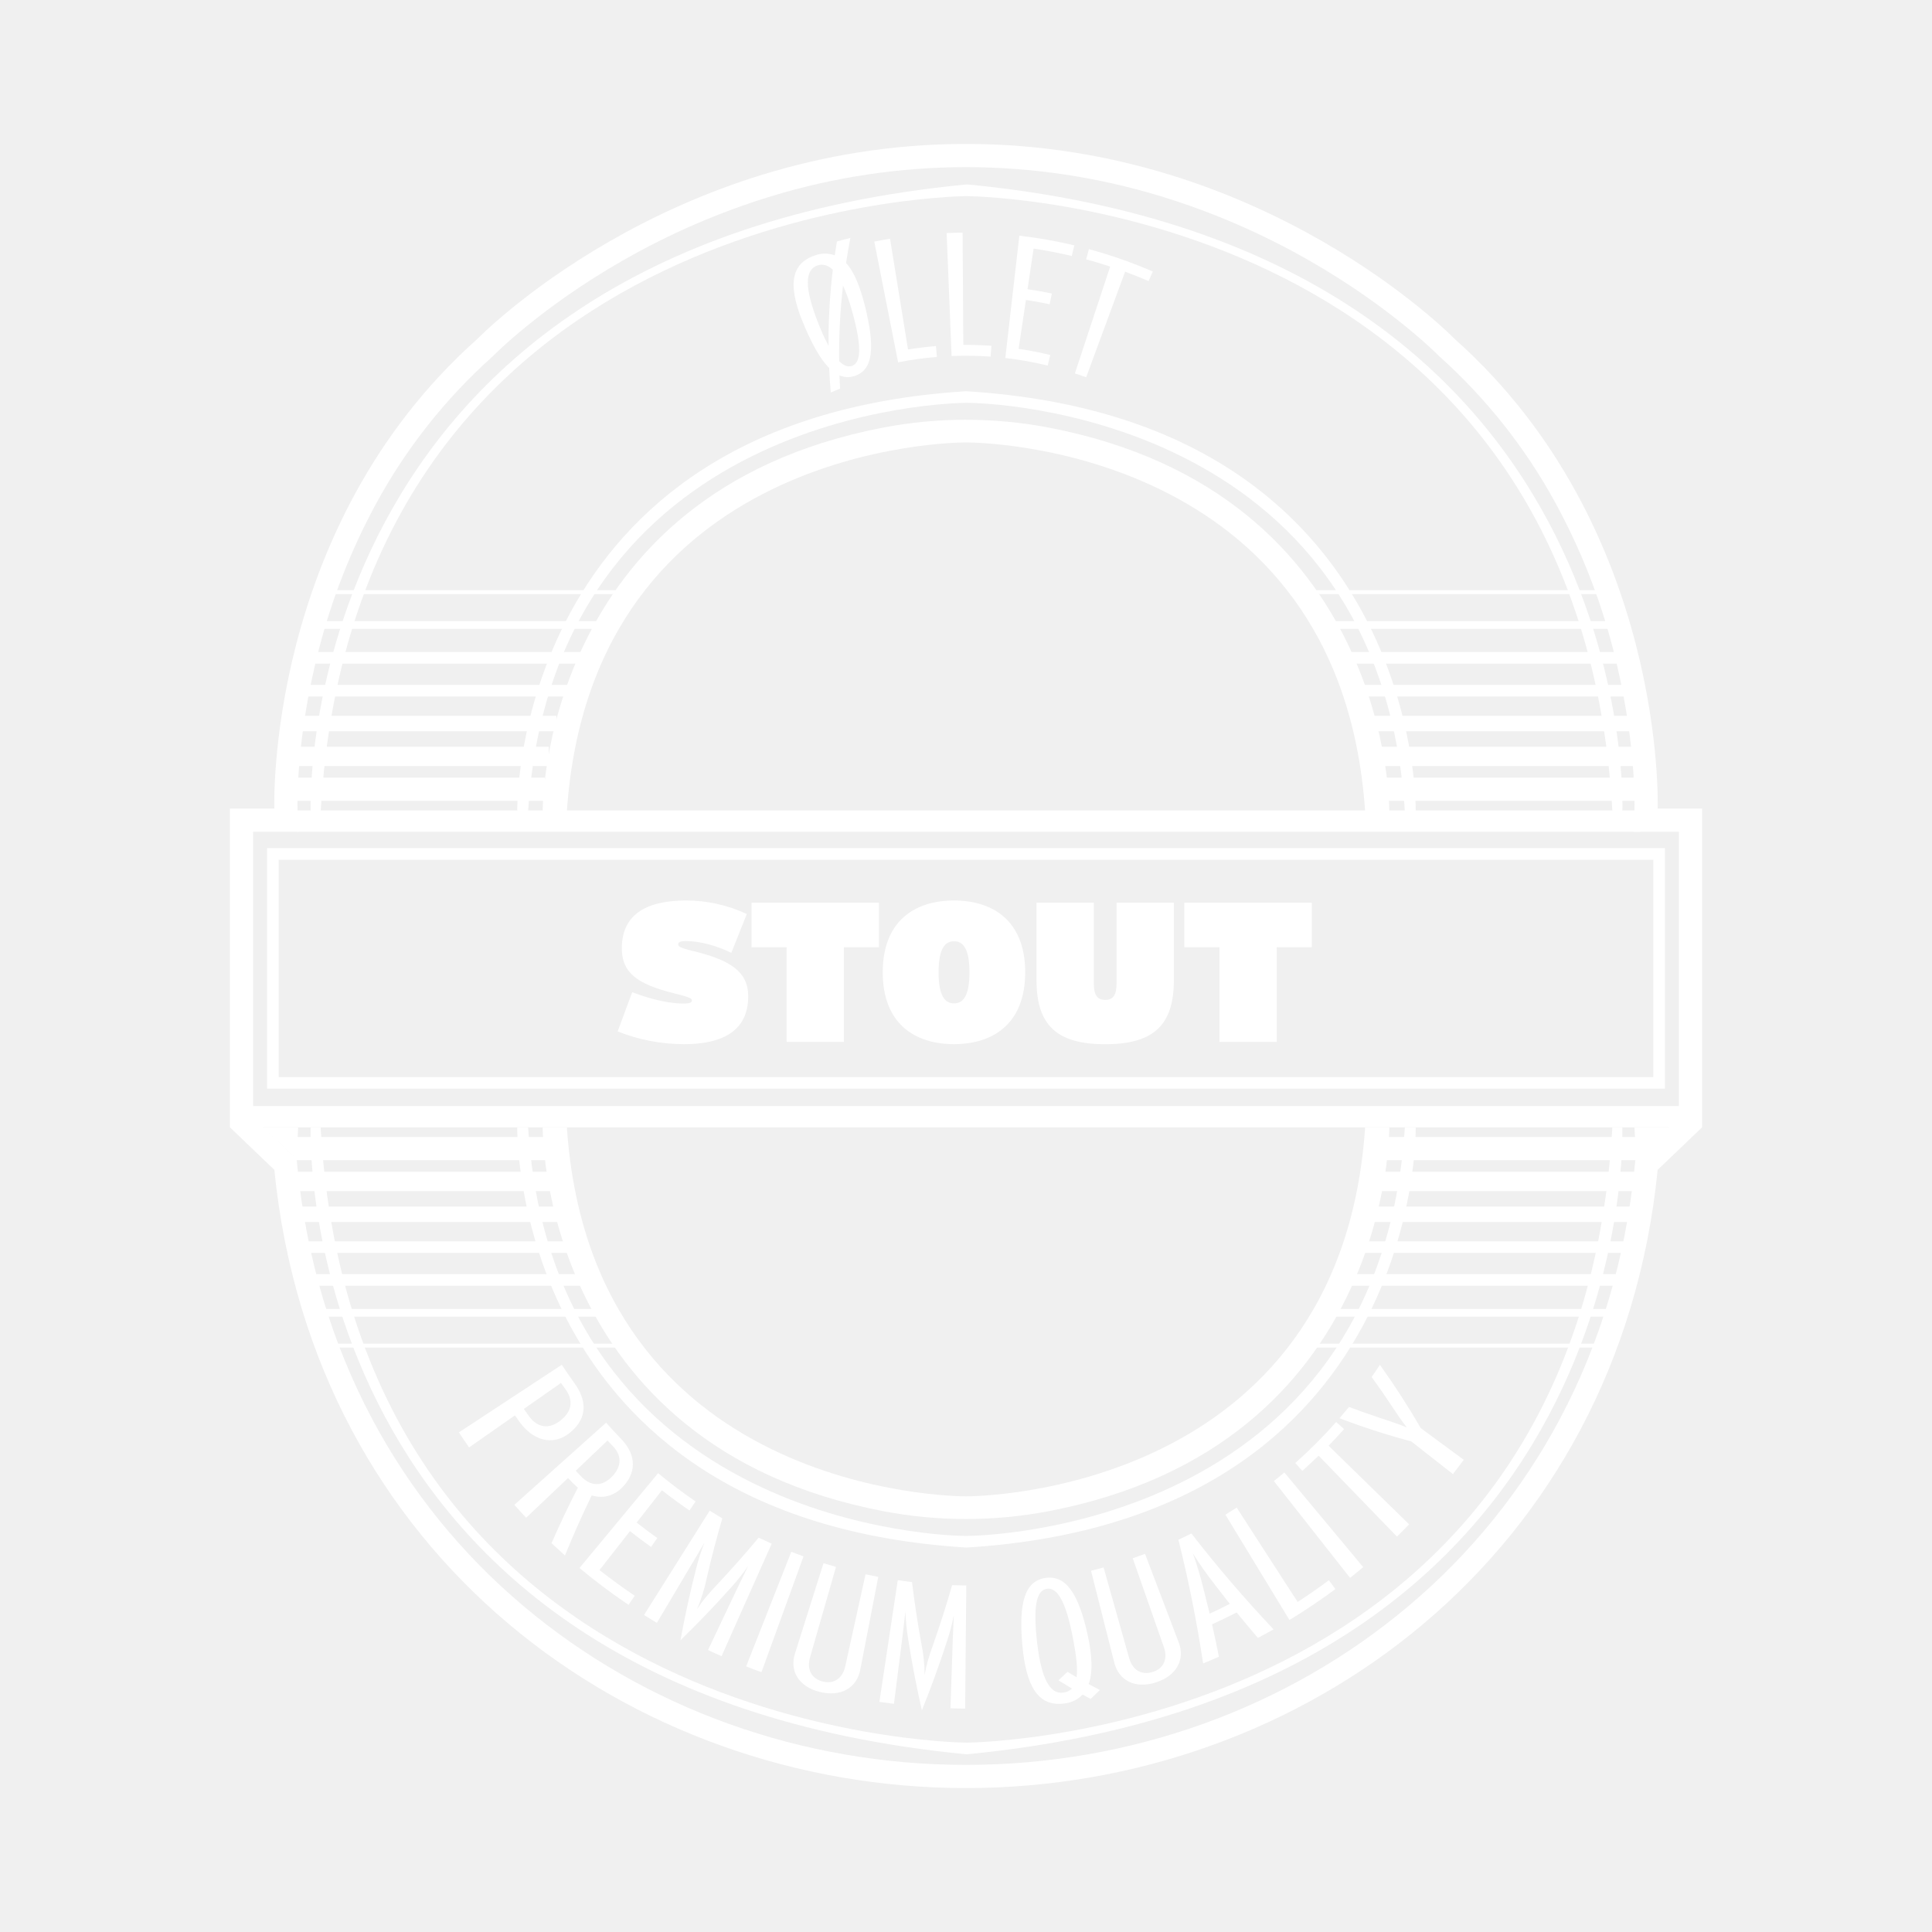
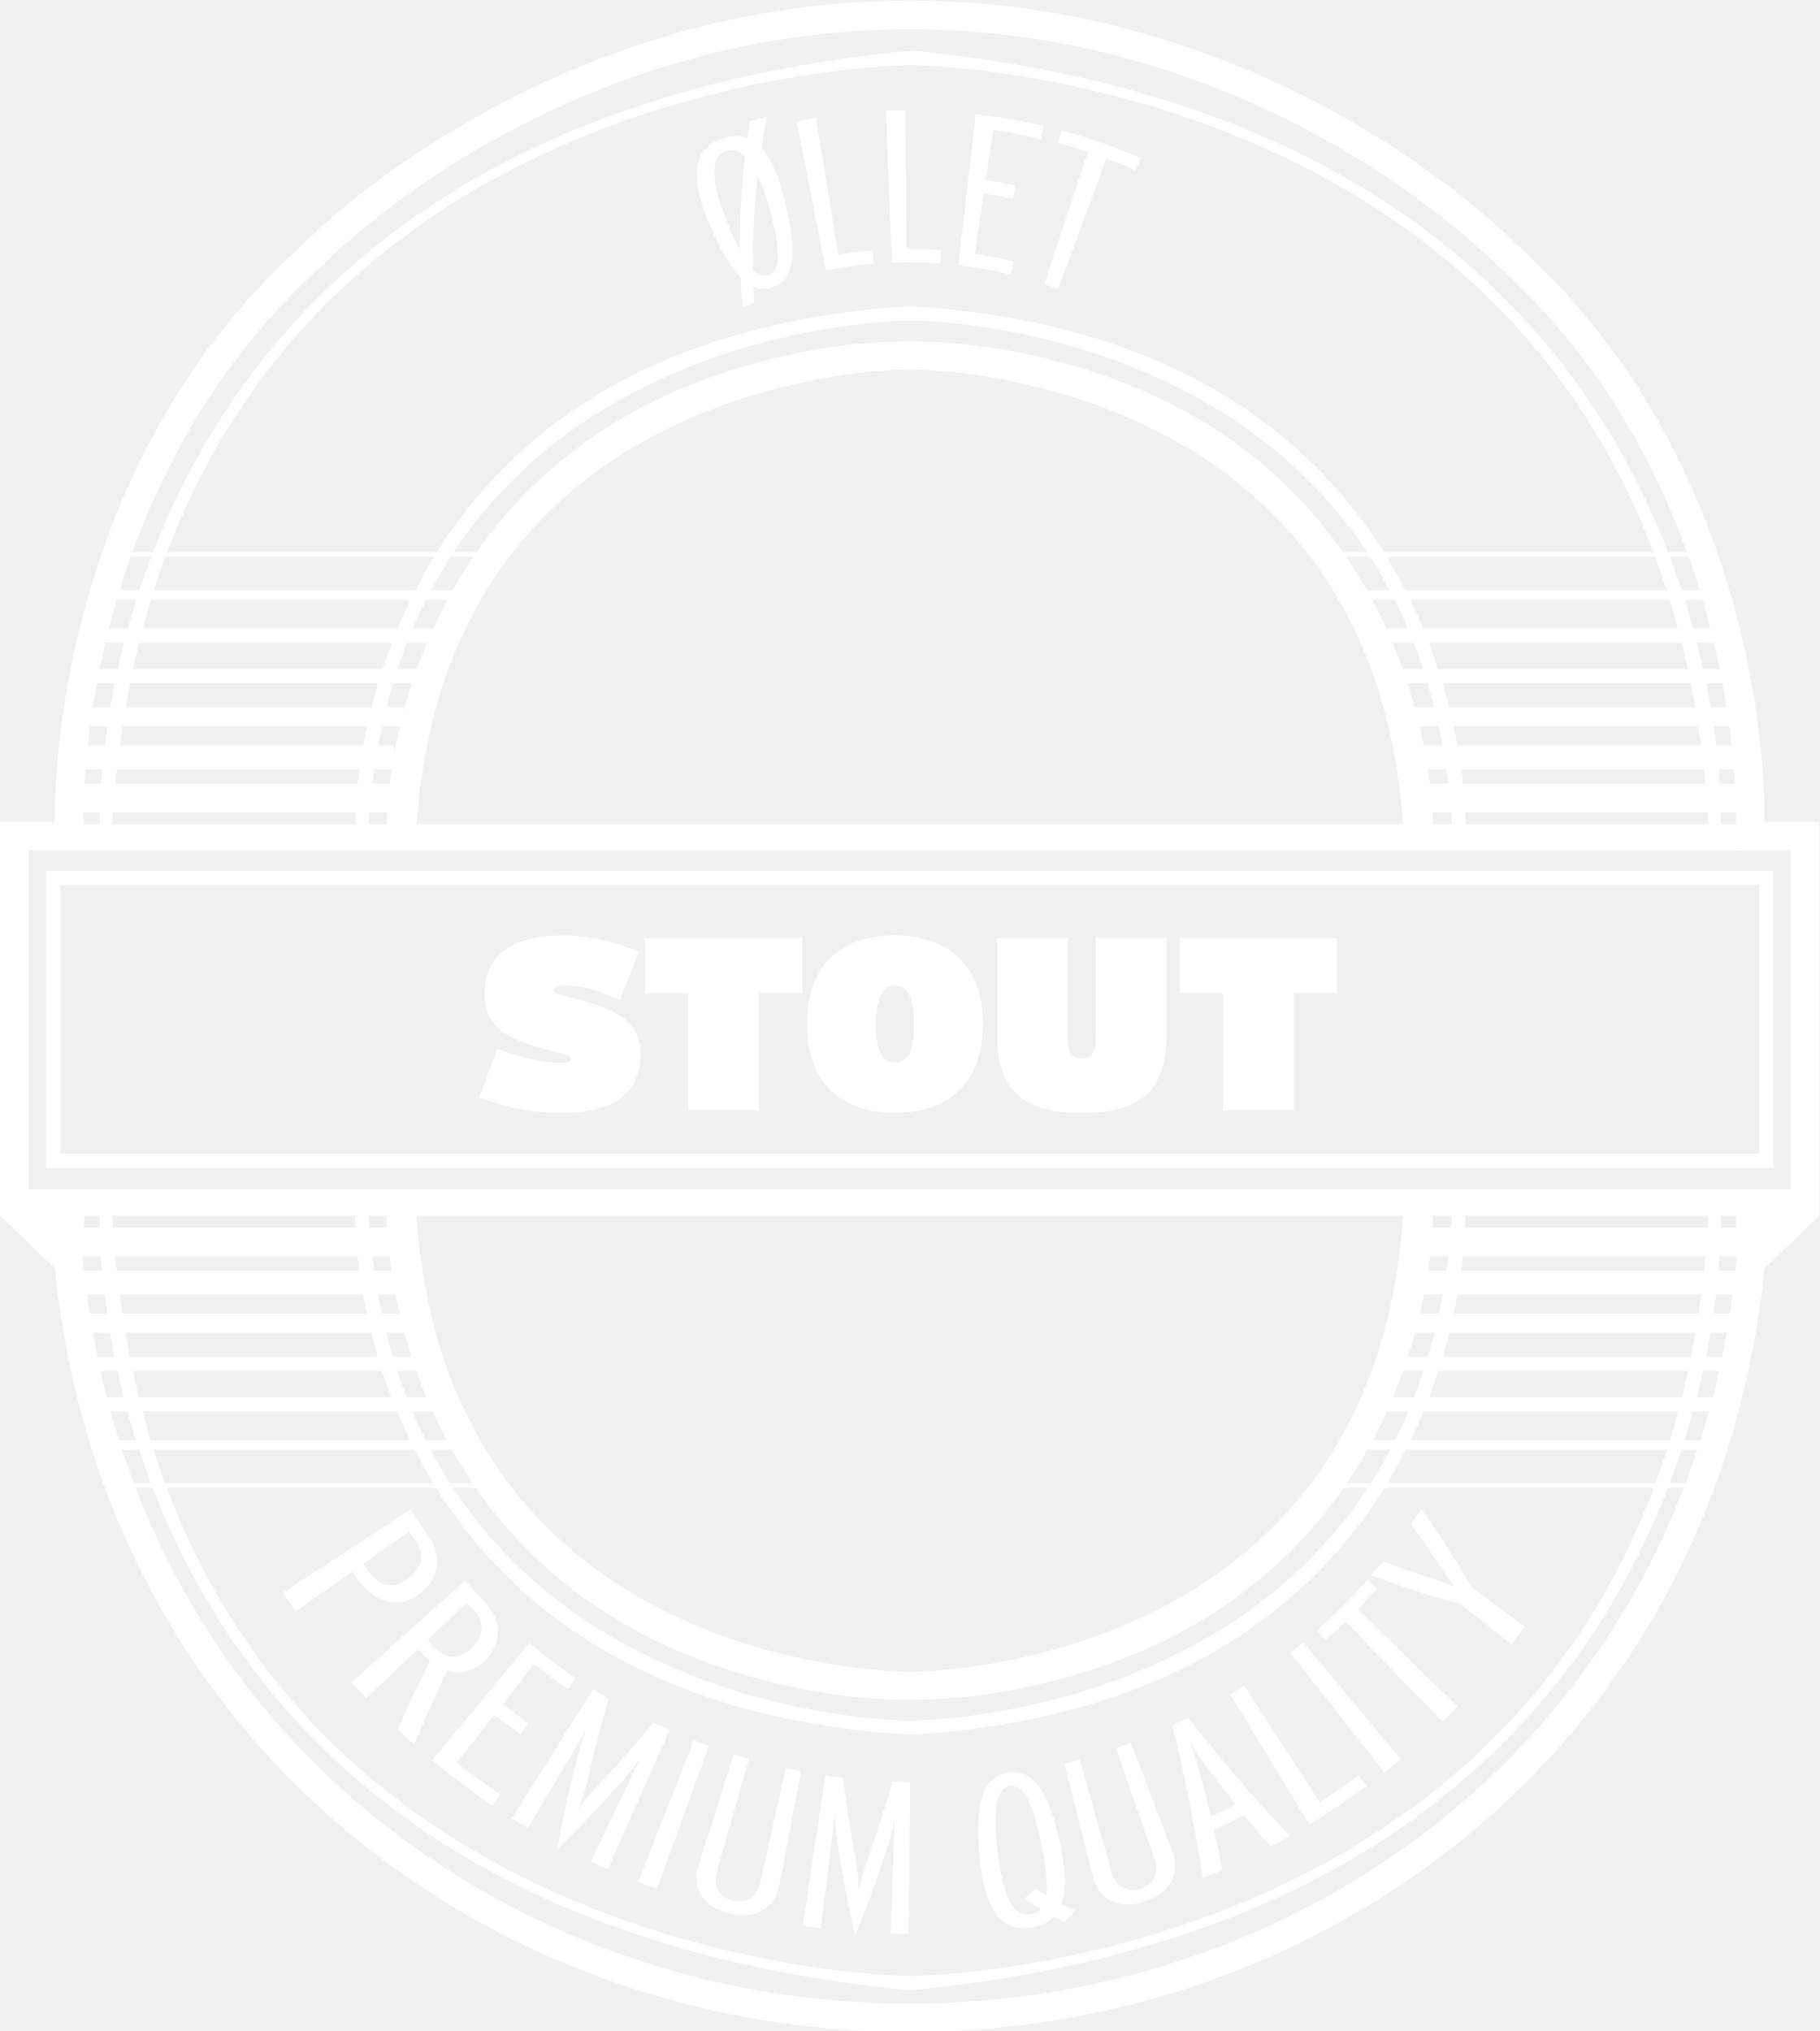
- <svg xmlns="http://www.w3.org/2000/svg" width="1000" height="1000" viewBox="0 0 1000 1000">
+ <svg xmlns="http://www.w3.org/2000/svg" width="762.04" height="850.76" viewBox="0 0 762.04 850.76">
  <defs>
    <style>.cls-1{fill:#fff;}</style>
  </defs>
  <g id="Layer_2" data-name="Layer 2">
-     <path class="cls-1" d="M500,86.5a346.7,346.7,0,0,1,100.9,15.1,374.93,374.93,0,0,1,77,33.38c42.15,24.14,66.25,48.64,66.48,48.88l.3.31.33.29a284.73,284.73,0,0,1,60,75.69A328.9,328.9,0,0,1,834.93,336C847,382.39,846,417.75,846,418.09l-.43,12.41H869V578.37l-19.29,18.46-3.21,3.06-.44,4.42c-4.69,46.85-17.66,90.57-38.56,129.94A327.23,327.23,0,0,1,729,831.32c-62.87,53-144.2,82.18-229,82.18s-166.15-29.18-229-82.18a327.23,327.23,0,0,1-78.48-97.07c-20.9-39.37-33.87-83.09-38.56-129.94l-.44-4.42-3.21-3.06L131,578.37V430.5h23.42L154,418.09c0-.35-1.05-35.06,10.88-81.35a329.86,329.86,0,0,1,29.84-76.16A284.89,284.89,0,0,1,255,184.46l.33-.29.29-.3c.24-.25,24.34-24.75,66.49-48.89a374.93,374.93,0,0,1,77-33.38A346.7,346.7,0,0,1,500,86.5m0-12c-155,0-253,101-253,101-110,98-105,243-105,243H119v165l23,22c20,200,184,320,358,320s338-120,358-320l23-22v-165H858s5-145-105-243c0,0-98-101-253-101Z" />
-     <path class="cls-1" d="M855.75,445V557.5H144.25V445h711.5m6-6H138.25V563.5h723.5V439Z" />
-     <polygon class="cls-1" points="849 419.5 154 419.5 154 430.5 849 430.5 849 419.5 849 419.5" />
-     <polygon class="cls-1" points="871 572.5 129 572.5 129 583.5 871 583.5 871 572.5 871 572.5" />
-     <path class="cls-1" d="M719.1,583.5H706.59C693.7,773,505.91,774.5,500.14,774.5h-.28c-5.75,0-193.56-1.45-206.45-191H280.9s-1.65,164.73,176.53,198.72a227.41,227.41,0,0,0,85.14,0C720.75,748.23,719.1,583.5,719.1,583.5Z" />
-     <path class="cls-1" d="M732.77,583.5h-5.62C713.77,791.36,508.26,794.94,500.25,795s-213.52-3.64-226.9-211.5h-5.62S264,786.21,500,801v0l.25,0,.25,0v0c236-14.76,232.27-217.47,232.27-217.47Z" />
-     <path class="cls-1" d="M500,217.26a227.33,227.33,0,0,0-42.57,4C279.25,255.27,280.9,420,280.9,420h12.51c12.89-189.55,200.7-191,206.45-191h.28c5.77,0,193.56,1.46,206.45,191H719.1s1.65-164.73-176.53-198.72a227.33,227.33,0,0,0-42.57-4Z" />
-     <path class="cls-1" d="M500.5,202.5l-.25,0-.25,0v0C264,217.29,267.73,420,267.73,420h5.62c13.38-207.86,218.89-211.44,226.9-211.5s213.52,3.64,226.9,211.5h5.62s3.72-202.71-232.27-217.47v0Z" />
-     <path class="cls-1" d="M839.71,583.5h-5.17C816.79,895.37,510.17,901.87,500.25,902c-9.92-.13-316.54-6.63-334.29-318.5h-5.17S150,874.22,500,908v0l.25,0,.25,0v0c350-33.73,339.21-324.45,339.21-324.45Z" />
-     <path class="cls-1" d="M500,95.5h0Zm0,0Zm0,0h0Zm.11,0H500C150,129.23,160.79,420,160.79,420H166c17.75-311.87,324.37-318.37,334.29-318.5,9.92.13,316.54,6.63,334.29,318.5h5.17S851,129.23,501,95.5h-.92Zm-.09,0Zm0,0Zm0,0Zm0,0Zm0,0Zm0,0h0Zm0,0Zm0,0Zm0,0Zm0,0Zm0,0Zm0,0Z" />
-     <polygon class="cls-1" points="154.32 583.5 136 583.5 153.5 600 154.32 583.5 154.32 583.5" />
-     <polygon class="cls-1" points="864.32 583.5 846 583.5 846.82 600 864.32 583.5 864.32 583.5" />
-     <polygon class="cls-1" points="284 588.5 152 588.5 152 600.5 284 600.5 284 588.5 284 588.5" />
-     <polygon class="cls-1" points="286 606.5 153 606.5 153 616.5 286 616.5 286 606.5 286 606.5" />
-     <polygon class="cls-1" points="290 624.5 156 624.5 156 632.5 290 632.5 290 624.5 290 624.5" />
-     <polygon class="cls-1" points="296 642.5 159 642.5 159 648.5 296 648.5 296 642.5 296 642.5" />
-     <polygon class="cls-1" points="303 659.5 163 659.5 163 665.5 303 665.5 303 659.5 303 659.5" />
-     <polygon class="cls-1" points="311 677.5 168 677.5 168 681.5 311 681.5 311 677.5 311 677.5" />
-     <polygon class="cls-1" points="322 695.5 174 695.5 174 697.5 322 697.5 322 695.5 322 695.5" />
-     <polygon class="cls-1" points="849 588.5 717 588.5 717 600.5 849 600.5 849 588.5 849 588.5" />
-     <polygon class="cls-1" points="848 606.5 715 606.5 715 616.5 848 616.5 848 606.5 848 606.5" />
-     <polygon class="cls-1" points="845 624.5 711 624.5 711 632.5 845 632.5 845 624.5 845 624.5" />
-     <polygon class="cls-1" points="842 642.5 705 642.5 705 648.5 842 648.5 842 642.5 842 642.5" />
-     <polygon class="cls-1" points="838 659.5 698 659.5 698 665.5 838 665.5 838 659.5 838 659.5" />
-     <polygon class="cls-1" points="833 677.5 690 677.5 690 681.5 833 681.5 833 677.5 833 677.5" />
-     <polygon class="cls-1" points="827 695.5 679 695.5 679 697.5 827 697.5 827 695.5 827 695.5" />
-     <polygon class="cls-1" points="849 402.5 717 402.5 717 414.5 849 414.5 849 402.5 849 402.5" />
-     <polygon class="cls-1" points="848 386.5 715 386.5 715 396.5 848 396.5 848 386.5 848 386.5" />
-     <polygon class="cls-1" points="845 370.5 711 370.5 711 378.5 845 378.5 845 370.5 845 370.5" />
-     <polygon class="cls-1" points="842 354.5 705 354.5 705 360.5 842 360.5 842 354.5 842 354.5" />
-     <polygon class="cls-1" points="838 337.5 698 337.5 698 343.5 838 343.5 838 337.5 838 337.5" />
-     <polygon class="cls-1" points="833 321.5 690 321.5 690 325.5 833 325.5 833 321.5 833 321.5" />
-     <polygon class="cls-1" points="827 305.5 679 305.5 679 307.5 827 307.5 827 305.5 827 305.5" />
-     <polygon class="cls-1" points="282 402.5 150 402.5 150 414.5 282 414.5 282 402.5 282 402.5" />
-     <polygon class="cls-1" points="284 386.5 151 386.5 151 396.5 284 396.5 284 386.5 284 386.5" />
-     <polygon class="cls-1" points="288 370.5 154 370.5 154 378.5 288 378.5 288 370.5 288 370.5" />
-     <polygon class="cls-1" points="294 354.5 157 354.5 157 360.5 294 360.5 294 354.5 294 354.5" />
-     <polygon class="cls-1" points="301 337.5 161 337.5 161 343.5 301 343.5 301 337.5 301 337.5" />
-     <polygon class="cls-1" points="309 321.5 166 321.5 166 325.5 309 325.5 309 321.5 309 321.5" />
-     <polygon class="cls-1" points="320 305.5 172 305.5 172 307.5 320 307.5 320 305.5 320 305.5" />
+     <path class="cls-1" d="M381,12.26A346.82,346.82,0,0,1,482,27.36a375.4,375.4,0,0,1,77,33.38c42.14,24.14,66.24,48.64,66.47,48.88l.31.31.32.29a284.56,284.56,0,0,1,60,75.69A329.8,329.8,0,0,1,716,261.74c12.07,46.41,11.08,81.77,11.07,82.11l-.43,12.41H750V504.13l-19.29,18.46-3.2,3.06-.45,4.42c-4.68,46.85-17.66,90.57-38.56,129.94a327.12,327.12,0,0,1-78.48,97.08c-62.87,53-144.2,82.17-229,82.17S214.9,810.08,152,757.09A327.12,327.12,0,0,1,73.55,660C52.64,620.64,39.67,576.92,35,530.07l-.44-4.42-3.2-3.06L12,504.13V356.26H35.47L35,343.85c0-.35-1.06-35.06,10.87-81.34a329.51,329.51,0,0,1,29.85-76.17A284.5,284.5,0,0,1,136,110.22l.32-.29.3-.3c.24-.25,24.33-24.75,66.48-48.89a375.4,375.4,0,0,1,77-33.38A346.8,346.8,0,0,1,381,12.26m0-12c-155,0-253,101-253,101-110,98-105,243-105,243H0v165l23,22c20,200,184,320,358,320s338-120,358-320l23-22v-165H739s5-145-105-243c0,0-98-101-253-101Z" />
+     <path class="cls-1" d="M736.79,370.76v112.5H25.29V370.76h711.5m6-6H19.29v124.5h723.5V364.76Z" />
+     <polygon class="cls-1" points="730.04 345.26 35.04 345.26 35.04 356.26 730.04 356.26 730.04 345.26 730.04 345.26" />
+     <polygon class="cls-1" points="752.04 498.26 10.04 498.26 10.04 509.26 752.04 509.26 752.04 498.26 752.04 498.26" />
+     <path class="cls-1" d="M600.15,509.26H587.64c-12.89,189.54-200.69,191-206.46,191h-.27c-5.75,0-193.57-1.45-206.46-191H161.94S160.3,674,338.47,708a227.41,227.41,0,0,0,85.14,0c178.18-34,176.54-198.72,176.54-198.72Z" />
+     <path class="cls-1" d="M613.81,509.26H608.2C594.81,717.13,389.31,720.7,381.29,720.76s-213.51-3.63-226.9-211.5h-5.62S145.05,712,381,726.73v0l.25,0,.25,0v0c236-14.76,232.27-217.47,232.27-217.47Z" />
+     <path class="cls-1" d="M381,143a227.4,227.4,0,0,0-42.57,4C160.3,181,161.94,345.76,161.94,345.76h12.51c12.89-189.55,200.71-191,206.46-191h.27c5.77,0,193.57,1.46,206.46,191h12.51S601.79,181,423.61,147A227.25,227.25,0,0,0,381,143Z" />
+     <path class="cls-1" d="M381.54,128.26l-.25,0-.25,0v0c-236,14.76-232.27,217.47-232.27,217.47h5.62c13.39-207.86,218.89-211.44,226.9-211.5s213.52,3.64,226.91,211.5h5.61s3.73-202.71-232.27-217.47v0Z" />
+     <path class="cls-1" d="M720.76,509.26h-5.18c-17.74,311.87-324.36,318.37-334.29,318.5-9.92-.13-316.54-6.63-334.28-318.5H41.83S31.06,800,381,833.71v0l.25,0,.25,0v0c350-33.73,339.22-324.45,339.22-324.45Z" />
+     <path class="cls-1" d="M381,21.26Zm0,0Zm0,0h0Zm.12,0H381C31.06,55,41.83,345.76,41.83,345.76H47C64.75,33.89,371.37,27.39,381.29,27.26c9.93.13,316.55,6.63,334.29,318.5h5.18S732,55,382,21.26h-.91Zm-.1,0h0Zm0,0Zm0,0Zm0,0Zm0,0Zm0,0Zm0,0Zm0,0Zm0,0Zm0,0Zm0,0Zm0,0Z" />
+     <polygon class="cls-1" points="35.37 509.26 17.04 509.26 34.54 525.76 35.37 509.26 35.37 509.26" />
+     <polygon class="cls-1" points="745.37 509.26 727.04 509.26 727.87 525.76 745.37 509.26 745.37 509.26" />
+     <polygon class="cls-1" points="165.04 514.26 33.04 514.26 33.04 526.26 165.04 526.26 165.04 514.26 165.04 514.26" />
+     <polygon class="cls-1" points="167.04 532.26 34.04 532.26 34.04 542.26 167.04 542.26 167.04 532.26 167.04 532.26" />
+     <polygon class="cls-1" points="171.04 550.26 37.04 550.26 37.04 558.26 171.04 558.26 171.04 550.26 171.04 550.26" />
+     <polygon class="cls-1" points="177.04 568.26 40.04 568.26 40.04 574.26 177.04 574.26 177.04 568.26 177.04 568.26" />
+     <polygon class="cls-1" points="184.04 585.26 44.04 585.26 44.04 591.26 184.04 591.26 184.04 585.26 184.04 585.26" />
+     <polygon class="cls-1" points="192.04 603.26 49.04 603.26 49.04 607.26 192.04 607.26 192.04 603.26 192.04 603.26" />
+     <polygon class="cls-1" points="203.04 621.26 55.04 621.26 55.04 623.26 203.04 623.26 203.04 621.26 203.04 621.26" />
+     <polygon class="cls-1" points="730.04 514.26 598.04 514.26 598.04 526.26 730.04 526.26 730.04 514.26 730.04 514.26" />
+     <polygon class="cls-1" points="729.04 532.26 596.04 532.26 596.04 542.26 729.04 542.26 729.04 532.26 729.04 532.26" />
+     <polygon class="cls-1" points="726.04 550.26 592.04 550.26 592.04 558.26 726.04 558.26 726.04 550.26 726.04 550.26" />
+     <polygon class="cls-1" points="723.04 568.26 586.04 568.26 586.04 574.26 723.04 574.26 723.04 568.26 723.04 568.26" />
+     <polygon class="cls-1" points="719.04 585.26 579.04 585.26 579.04 591.26 719.04 591.26 719.04 585.26 719.04 585.26" />
+     <polygon class="cls-1" points="714.04 603.26 571.04 603.26 571.04 607.26 714.04 607.26 714.04 603.26 714.04 603.26" />
+     <polygon class="cls-1" points="708.04 621.26 560.04 621.26 560.04 623.26 708.04 623.26 708.04 621.26 708.04 621.26" />
+     <polygon class="cls-1" points="730.04 328.26 598.04 328.26 598.04 340.26 730.04 340.26 730.04 328.26 730.04 328.26" />
+     <polygon class="cls-1" points="729.04 312.26 596.04 312.26 596.04 322.26 729.04 322.26 729.04 312.26 729.04 312.26" />
+     <polygon class="cls-1" points="726.04 296.26 592.04 296.26 592.04 304.26 726.04 304.26 726.04 296.26 726.04 296.26" />
+     <polygon class="cls-1" points="723.04 280.26 586.04 280.26 586.04 286.26 723.04 286.26 723.04 280.26 723.04 280.26" />
+     <polygon class="cls-1" points="719.04 263.26 579.04 263.26 579.04 269.26 719.04 269.26 719.04 263.26 719.04 263.26" />
+     <polygon class="cls-1" points="714.04 247.26 571.04 247.26 571.04 251.26 714.04 251.26 714.04 247.26 714.04 247.26" />
+     <polygon class="cls-1" points="708.04 231.26 560.04 231.26 560.04 233.26 708.04 233.26 708.04 231.26 708.04 231.26" />
+     <polygon class="cls-1" points="163.04 328.26 31.04 328.26 31.04 340.26 163.04 340.26 163.04 328.26 163.04 328.26" />
+     <polygon class="cls-1" points="165.04 312.26 32.04 312.26 32.04 322.26 165.04 322.26 165.04 312.26 165.04 312.26" />
+     <polygon class="cls-1" points="169.04 296.26 35.04 296.26 35.04 304.26 169.04 304.26 169.04 296.26 169.04 296.26" />
+     <polygon class="cls-1" points="175.04 280.26 38.04 280.26 38.04 286.26 175.04 286.26 175.04 280.26 175.04 280.26" />
+     <polygon class="cls-1" points="182.04 263.26 42.04 263.26 42.04 269.26 182.04 269.26 182.04 263.26 182.04 263.26" />
+     <polygon class="cls-1" points="190.04 247.26 47.04 247.26 47.04 251.26 190.04 251.26 190.04 247.26 190.04 247.26" />
+     <polygon class="cls-1" points="201.04 231.26 53.04 231.26 53.04 233.26 201.04 233.26 201.04 231.26 201.04 231.26" />
  </g>
  <g id="Layer_3" data-name="Layer 3">
-     <path class="cls-1" d="M387.27,515.73c0,18.85-14.84,24.72-33.07,24.72a92.34,92.34,0,0,1-34.5-6.59l7.52-20.29c11.33,4.33,20.6,5.87,26.37,5.87,3.81,0,4.53-.62,4.53-1.65,0-.82-.31-1.44-8.65-3.5-20.09-4.94-27.61-11-27.61-23.48,0-18.85,14.73-24.72,33.27-24.72a74.19,74.19,0,0,1,31.41,7l-8,20.09c-8.14-3.92-16.58-6.08-23.48-6.08-3.4,0-4,.72-4,1.65s0,1.65,7.62,3.5C377.89,496.88,387.27,502.86,387.27,515.73Z" />
-     <path class="cls-1" d="M454.94,490.29H436.81v49H407.15v-49H389V467.22h65.92Z" />
-     <path class="cls-1" d="M530.64,503.27c0,26.47-16.48,37.18-36.87,37.18s-36.87-10.71-36.87-37.18,16.48-37.18,36.87-37.18S530.64,476.8,530.64,503.27Zm-28.84,0c0-13.08-3.81-16.07-8-16.07s-8,3-8,16.07,3.81,16.07,8,16.07S501.8,516.35,501.8,503.27Z" />
-     <path class="cls-1" d="M607.58,507.49c0,23.38-10.81,33-35.53,33s-35.54-9.58-35.54-33V467.22h29.67V509c0,5.56,1.44,8.55,5.87,8.55s5.87-3,5.87-8.55V467.22h29.66Z" />
-     <path class="cls-1" d="M679,490.29H660.83v49H631.17v-49H613V467.22H679Z" />
+     <path class="cls-1" d="M268.31,441.49c0,18.85-14.83,24.72-33.06,24.72a92.35,92.35,0,0,1-34.51-6.59l7.52-20.29c11.33,4.33,20.6,5.87,26.37,5.87,3.81,0,4.53-.62,4.53-1.65,0-.82-.31-1.44-8.65-3.5-20.08-4.94-27.6-11-27.6-23.48,0-18.85,14.73-24.72,33.27-24.72a74.22,74.22,0,0,1,31.41,7l-8,20.09c-8.14-3.92-16.59-6.08-23.49-6.08-3.4,0-4,.72-4,1.65s0,1.65,7.62,3.5C258.94,422.65,268.31,428.62,268.31,441.49Z" />
+     <path class="cls-1" d="M336,416.05H317.85v49H288.19v-49H270.06V393H336Z" />
+     <path class="cls-1" d="M411.69,429c0,26.47-16.48,37.18-36.88,37.18S337.94,455.5,337.94,429s16.48-37.18,36.87-37.18S411.69,402.56,411.69,429Zm-28.84,0c0-13.08-3.81-16.07-8-16.07s-8,3-8,16.07,3.81,16.07,8,16.07S382.85,442.11,382.85,429Z" />
+     <path class="cls-1" d="M488.63,433.25c0,23.38-10.82,33-35.54,33s-35.53-9.58-35.53-33V393h29.66V434.8c0,5.56,1.44,8.55,5.87,8.55s5.87-3,5.87-8.55V393h29.67Z" />
+     <path class="cls-1" d="M560,416.05H541.88v49H512.21v-49H494.09V393H560Z" />
  </g>
  <g id="Layer_6" data-name="Layer 6">
-     <path class="cls-1" d="M440.16,123.13q-1.26,6.5-2.24,13c4.26,4.6,7.27,12.3,9.88,22.62,5.12,20.92,4.21,32.65-5.27,35.78a10.91,10.91,0,0,1-8-.21c-.05-.08.27,6.83.29,6.82-1.61.65-3.21,1.31-4.81,2q-.56-6.3-.85-12.67c-4.24-4.26-8.37-11.39-12.56-21.19-8.55-19.61-8.38-32.4,5-37a15.1,15.1,0,0,1,10.47-.14q.51-3.56,1.1-7.13C435.45,124.33,437.8,123.72,440.16,123.13Zm-9.1,16.48c-2.59-2.44-5.25-3.13-7.92-2.23-6.52,2.22-6.86,11.41.12,29.18a99.18,99.18,0,0,0,5.58,12.38A314.64,314.64,0,0,1,431.06,139.61Zm9.85,21a84.79,84.79,0,0,0-4.57-12.79,308.49,308.49,0,0,0-2,39.09c2.4,2.41,4.56,3.18,6.62,2.49C445.8,187.76,446.13,179,440.91,160.61Z" />
-     <path class="cls-1" d="M484.92,184.74a181.54,181.54,0,0,0-20.06,2.8q-6.17-31.24-12.34-62.49,4.08-.81,8.16-1.47,4.65,28.65,9.31,57.31,7.2-1.17,14.47-1.77C484.61,181,484.77,182.87,484.92,184.74Z" />
-     <path class="cls-1" d="M512.75,184.59a181.74,181.74,0,0,0-20.21-.32q-1.28-31.82-2.56-63.65,4.13-.16,8.26-.19.18,29,.37,58.06,7.27,0,14.54.48C513,180.84,512.88,182.72,512.75,184.59Z" />
-     <path class="cls-1" d="M542.29,189.21a180.37,180.37,0,0,0-21.94-3.91L527.61,122a242.1,242.1,0,0,1,28.44,5c-.43,1.83-.87,3.66-1.3,5.49q-9.82-2.33-19.76-3.81-1.57,10.48-3.14,21,6.33.94,12.6,2.26-.59,2.76-1.16,5.52c-4.07-.85-8.17-1.58-12.27-2.2l-3.78,25.29q8.25,1.23,16.38,3.21Q543,186.46,542.29,189.21Z" />
-     <path class="cls-1" d="M594.52,145.5q-6-2.59-12.16-4.87L562.2,195.27q-2.91-1.07-5.84-2l18.27-55.3c-4.12-1.36-8.28-2.61-12.45-3.74.47-1.76,1-3.51,1.43-5.27a244.87,244.87,0,0,1,33.08,11.57Q595.6,143,594.52,145.5Z" />
-     <path class="cls-1" d="M295.55,741.1c-9.6,8.24-20.2,3.87-26.66-5.15q-1.2-1.66-2.37-3.36l-23.71,16.6q-2.69-3.84-5.28-7.79l53.25-35q3.24,4.92,6.64,9.65C303.37,724.31,304.48,733.45,295.55,741.1Zm-5.29-6c6-4.78,6.48-10.39,2.46-16-.79-1.09-1.57-2.19-2.35-3.3l-19.23,13.46c.84,1.22,1.7,2.42,2.56,3.61C278.13,739.09,284.23,740,290.26,735.15Z" />
-     <path class="cls-1" d="M292.42,805.12q-3.51-3.14-6.95-6.37,6.39-14.64,13.61-28.72a66,66,0,0,1-5.08-5l-21.67,20.55q-3.09-3.29-6.1-6.68l47.48-42.51q3.77,4.25,7.67,8.26c6.81,7,8.93,15.89,1.61,24.27-4.94,5.59-10.95,6.85-16.73,5.11Q298.87,789.25,292.42,805.12ZM317,764.05c5-5.34,4.75-10.88.14-15.62-.9-.93-1.8-1.87-2.69-2.82L298,761.27c1,1,1.95,2.06,2.93,3.07C306,769.56,312,769.43,317,764.05Z" />
-     <path class="cls-1" d="M325.33,830.66a313.18,313.18,0,0,1-25.39-19.07l40.7-49.08q9.41,7.85,19.4,14.63l-3.17,4.68q-7.28-5-14.26-10.45l-13.09,16.71q5.26,4.15,10.7,8L337,800.7q-5.54-3.94-10.92-8.18-7.89,10.08-15.79,20.15,8.92,7,18.25,13.3C327.43,827.53,326.38,829.1,325.33,830.66Z" />
-     <path class="cls-1" d="M373.47,857.24c-2.35-1-4.69-2.1-7-3.2l14.76-31.11c2.23-4.69,4.12-8.43,6-12.38a106.09,106.09,0,0,1-8.83,11.13Q365.85,835.73,352.2,849q3.42-18.72,8.09-37a117.19,117.19,0,0,1,4.31-13.54c-2.25,3.76-4,7-7,11.88L340,840q-3.34-2-6.66-4.08l34-54q3.24,2,6.52,4-4.42,15.15-8,30.65a86,86,0,0,1-5.09,16.4c2.82-4.48,6.09-8.21,10.9-13.31q10.88-11.61,21-23.76,3.36,1.61,6.76,3.11Z" />
-     <path class="cls-1" d="M394.13,865.52c-2.65-.95-5.3-1.95-7.93-3l23.37-59.31q3.17,1.23,6.34,2.38Z" />
-     <path class="cls-1" d="M445.3,864.16c-1.76,9.56-10.19,14.28-21,11.58s-15.79-10.8-12.78-20q7.36-23.31,14.72-46.63,3.23,1,6.46,1.92-6.71,23.41-13.42,46.83c-1.81,6.2.73,11,6.54,12.48s10.33-1.61,11.7-7.92q5.24-23.77,10.48-47.56,3.28.7,6.58,1.34Q449.93,840.16,445.3,864.16Z" />
-     <path class="cls-1" d="M499.56,884.36q-3.81,0-7.6-.16.57-17.19,1.15-34.38c.17-5.19.42-9.36.56-13.73a105.48,105.48,0,0,1-3.6,13.7q-5.82,17.88-12.91,35.5-4.21-18.49-7.13-37.07a120.93,120.93,0,0,1-1.39-14.1c-.55,4.34-.9,8-1.61,13.65l-4.32,34.13q-3.78-.46-7.54-1l9.51-63c2.46.37,4.91.7,7.38,1q1.9,15.63,4.73,31.24a86.76,86.76,0,0,1,1.82,17c.78-5.24,2.28-10,4.61-16.55q5.25-15,9.6-30.11c2.44.09,4.89.15,7.33.17Q499.85,852.51,499.56,884.36Z" />
-     <path class="cls-1" d="M569.31,874.75q-2.35,2.32-4.79,4.61c-1.41-.74-2.8-1.5-4.18-2.26a15,15,0,0,1-9.19,4.59c-13.95,2-20.12-9.06-22-30.4s1.14-32.95,11.94-34.55,17.19,8.38,21.87,29.39c2.36,10.85,2.74,19.44.54,25.54C565.43,872.72,567.36,873.74,569.31,874.75Zm-14-27.09c-3.58-18.6-8-26.15-13.47-25.32s-7.19,9.32-5,28.13,6.82,26.64,13.53,25.62a7.42,7.42,0,0,0,4.49-2.1q-3.55-2.09-7-4.24,2.36-2.19,4.65-4.41,2.33,1.41,4.7,2.79C557.89,863.85,557.17,857.41,555.33,847.66Z" />
-     <path class="cls-1" d="M610.06,850c3.54,9.06-1.22,17.5-11.9,20.85s-19.14-1-21.45-10.43l-12-47.39q3.27-.82,6.51-1.72,6.6,23.43,13.21,46.88c1.72,6.23,6.42,9,12.15,7.24s8-6.77,5.84-12.86l-16.11-46c2.13-.74,4.25-1.5,6.36-2.3Z" />
-     <path class="cls-1" d="M659.18,843.34q-4,2.28-8.1,4.44-5.58-6.54-11-13.18-6.3,3.24-12.73,6.15,1.88,8.36,3.57,16.76c-2.72,1.2-5.45,2.35-8.19,3.47q-4.89-32.43-12.78-64,3.38-1.57,6.71-3.25Q636.61,819.45,659.18,843.34Zm-22.63-13.17q-4.09-5.17-8.1-10.41a178.35,178.35,0,0,1-11-15.69,182.62,182.62,0,0,1,5.49,18.37q1.64,6.38,3.17,12.79Q631.35,832.82,636.55,830.17Z" />
-     <path class="cls-1" d="M691.2,822.5q-11.6,8.61-23.79,16Q650.84,811.27,634.27,784q2.94-1.78,5.84-3.66l31.54,48.82q8.24-5.33,16.19-11.23Z" />
-     <path class="cls-1" d="M705.59,811.15q-3.37,2.82-6.81,5.54l-39.44-50.1c1.83-1.45,3.65-2.92,5.44-4.43Z" />
-     <path class="cls-1" d="M695.67,739.69c-2.6,2.95-5.27,5.82-8,8.62L729.37,789q-3.12,3.22-6.32,6.34l-40.52-41.89q-4.15,4-8.46,7.88l-3.62-4.09a253.68,253.68,0,0,0,21.15-21.22Z" />
-     <path class="cls-1" d="M714.23,706.43q11.28,15.74,21.19,32.79l22.19,16.37q-2.75,3.75-5.58,7.39l-21.56-16.91a374.45,374.45,0,0,1-37.15-12q2.49-2.87,4.92-5.84,7.85,3,15.88,5.63c5.5,1.84,10.55,3.46,14.07,5-2.42-3-5.49-7.54-8.59-12.25s-6.35-9.33-9.65-13.88Q712.13,709.63,714.23,706.43Z" />
+     <path class="cls-1" d="M321.2,48.89c-.83,4.33-1.58,8.67-2.24,13,4.26,4.6,7.28,12.31,9.88,22.63,5.12,20.91,4.21,32.64-5.27,35.77a10.88,10.88,0,0,1-8-.21c-.06-.08.26,6.83.29,6.82-1.62.65-3.22,1.31-4.82,2q-.55-6.3-.84-12.67C306,112,301.81,104.83,297.63,95c-8.55-19.61-8.39-32.4,5-37a15.1,15.1,0,0,1,10.47-.14c.34-2.37.7-4.75,1.1-7.12C316.5,50.09,318.85,49.48,321.2,48.89Zm-9.1,16.48c-2.58-2.44-5.24-3.13-7.92-2.23-6.52,2.22-6.86,11.41.12,29.18a100.54,100.54,0,0,0,5.59,12.38A314.72,314.72,0,0,1,312.1,65.37Zm9.86,21a85.91,85.91,0,0,0-4.57-12.79,310.48,310.48,0,0,0-2.06,39.09c2.41,2.41,4.56,3.18,6.62,2.49C326.84,113.52,327.18,104.77,322,86.37Z" />
+     <path class="cls-1" d="M366,110.5a181.54,181.54,0,0,0-20.06,2.8q-6.18-31.24-12.34-62.49,4.06-.81,8.16-1.47l9.3,57.31q7.22-1.17,14.47-1.77C365.66,106.75,365.81,108.63,366,110.5Z" />
+     <path class="cls-1" d="M393.79,110.36a179.32,179.32,0,0,0-20.21-.33Q372.31,78.21,371,46.38q4.14-.16,8.26-.19.18,29,.37,58.06,7.28,0,14.55.48C394.06,106.6,393.93,108.48,393.79,110.36Z" />
+     <path class="cls-1" d="M423.34,115a180.88,180.88,0,0,0-21.95-3.91q3.63-31.64,7.27-63.28a241.94,241.94,0,0,1,28.43,5q-.64,2.75-1.3,5.49Q426,55.93,416,54.44q-1.56,10.49-3.13,21,6.32.95,12.59,2.26c-.39,1.84-.77,3.69-1.16,5.53q-6.1-1.29-12.26-2.21l-3.78,25.3q8.23,1.23,16.38,3.2C424.22,111.32,423.78,113.14,423.34,115Z" />
+     <path class="cls-1" d="M475.56,71.26q-6-2.6-12.16-4.87L443.24,121c-1.94-.72-3.88-1.4-5.84-2.05l18.27-55.3q-6.18-2-12.45-3.74l1.43-5.27a244.39,244.39,0,0,1,33.08,11.57Q476.65,68.76,475.56,71.26Z" />
+     <path class="cls-1" d="M176.59,666.86c-9.6,8.24-20.2,3.87-26.65-5.15-.8-1.11-1.59-2.23-2.38-3.36L123.85,675q-2.67-3.84-5.27-7.79l53.24-35q3.24,4.93,6.65,9.65C184.41,650.08,185.52,659.21,176.59,666.86Zm-5.28-6c6-4.78,6.47-10.39,2.45-15.95-.79-1.1-1.57-2.2-2.35-3.31l-19.23,13.47q1.27,1.82,2.56,3.6C159.17,664.85,165.27,665.73,171.31,660.91Z" />
+     <path class="cls-1" d="M173.47,730.88q-3.51-3.14-6.95-6.37,6.39-14.64,13.6-28.72a66.07,66.07,0,0,1-5.07-5l-21.67,20.55q-3.09-3.29-6.1-6.68l47.47-42.51q3.76,4.25,7.67,8.26c6.81,7,8.94,15.89,1.62,24.27-4.95,5.59-10.95,6.86-16.74,5.11Q179.92,715,173.47,730.88Zm24.62-41.07c5-5.34,4.75-10.88.14-15.62q-1.36-1.4-2.7-2.82L179,687c1,1,2,2.06,2.94,3.07C187,695.32,193.06,695.19,198.09,689.81Z" />
+     <path class="cls-1" d="M206.38,756.42A307.46,307.46,0,0,1,181,737.35l40.7-49.08q9.41,7.85,19.39,14.63l-3.17,4.68q-7.28-5-14.26-10.44l-13.09,16.7q5.28,4.15,10.7,8L218,726.46q-5.53-3.94-10.91-8.17-7.91,10.07-15.79,20.14,8.93,7,18.24,13.3Z" />
+     <path class="cls-1" d="M254.51,783q-3.51-1.54-7-3.2l14.76-31.11c2.23-4.69,4.13-8.43,6-12.38a105.87,105.87,0,0,1-8.82,11.13q-12.56,14.05-26.2,27.35,3.44-18.72,8.09-37a121.21,121.21,0,0,1,4.31-13.54c-2.24,3.76-4,7-6.94,11.88q-8.82,14.79-17.63,29.58-3.36-2-6.66-4.08l34-54c2.15,1.36,4.33,2.68,6.52,4q-4.44,15.15-8,30.65a85.27,85.27,0,0,1-5.09,16.4c2.82-4.48,6.1-8.21,10.9-13.31q10.88-11.61,21-23.76c2.24,1.07,4.5,2.11,6.76,3.11Z" />
+     <path class="cls-1" d="M275.18,791.28c-2.66-.95-5.3-1.95-7.93-3L290.62,729q3.15,1.23,6.33,2.38Z" />
+     <path class="cls-1" d="M326.34,789.92c-1.75,9.56-10.18,14.28-21,11.58s-15.79-10.8-12.78-20l14.71-46.63q3.22,1,6.46,1.92-6.7,23.41-13.42,46.83c-1.8,6.2.73,11,6.54,12.48s10.34-1.61,11.7-7.92q5.24-23.77,10.48-47.56c2.19.47,4.39.92,6.58,1.34Q331,765.92,326.34,789.92Z" />
+     <path class="cls-1" d="M380.6,810.12c-2.53,0-5.06-.08-7.59-.16l1.14-34.38c.17-5.19.42-9.36.57-13.73a107.86,107.86,0,0,1-3.61,13.71q-5.81,17.87-12.91,35.49Q354,792.56,351.08,774a121.12,121.12,0,0,1-1.4-14.1c-.55,4.34-.89,8-1.61,13.65l-4.32,34.13c-2.51-.31-5-.65-7.54-1q4.77-31.5,9.52-63,3.67.55,7.37,1,1.9,15.63,4.73,31.24a86.76,86.76,0,0,1,1.82,17c.79-5.24,2.28-9.95,4.62-16.55q5.25-15,9.6-30.11,3.66.13,7.32.17Q380.91,778.27,380.6,810.12Z" />
+     <path class="cls-1" d="M450.36,800.51q-2.37,2.32-4.8,4.61c-1.4-.74-2.79-1.5-4.18-2.26a15,15,0,0,1-9.18,4.59c-13.95,2-20.12-9.06-22-30.4s1.15-32.95,11.95-34.54,17.19,8.37,21.87,29.38c2.36,10.85,2.73,19.44.54,25.54C446.47,798.48,448.4,799.5,450.36,800.51Zm-14-27.09c-3.58-18.6-8-26.15-13.46-25.32s-7.19,9.32-5,28.13,6.81,26.64,13.52,25.62a7.45,7.45,0,0,0,4.5-2.1q-3.56-2.09-7-4.24c1.58-1.46,3.12-2.93,4.65-4.41q2.32,1.41,4.7,2.79C438.93,789.61,438.21,783.17,436.37,773.42Z" />
+     <path class="cls-1" d="M491.11,775.76c3.54,9.06-1.22,17.5-11.91,20.85s-19.14-1-21.44-10.43l-12-47.39q3.25-.82,6.5-1.72,6.62,23.45,13.21,46.88c1.73,6.23,6.42,9,12.16,7.24s8-6.77,5.83-12.86l-16.11-46q3.19-1.1,6.36-2.3Z" />
+     <path class="cls-1" d="M540.23,769.1q-4,2.28-8.11,4.44-5.57-6.54-11-13.18-6.3,3.24-12.72,6.15,1.88,8.36,3.56,16.76c-2.71,1.2-5.44,2.35-8.19,3.47q-4.89-32.43-12.77-64c2.25-1,4.48-2.13,6.71-3.25Q517.64,745.21,540.23,769.1ZM517.6,755.93q-4.11-5.17-8.11-10.41a182.69,182.69,0,0,1-11-15.69A180,180,0,0,1,504,748.2q1.64,6.38,3.16,12.79Q512.39,758.58,517.6,755.93Z" />
+     <path class="cls-1" d="M572.24,748.26q-11.6,8.61-23.79,16l-33.14-54.49q2.94-1.78,5.84-3.66,15.78,24.4,31.54,48.82,8.23-5.33,16.2-11.23Q570.56,746,572.24,748.26Z" />
+     <path class="cls-1" d="M586.64,736.91q-3.37,2.83-6.81,5.54l-39.44-50.1c1.83-1.45,3.64-2.92,5.44-4.43Z" />
+     <path class="cls-1" d="M576.72,665.45q-3.91,4.42-8,8.62l41.68,40.72c-2.09,2.15-4.19,4.27-6.33,6.34l-40.51-41.89q-4.17,4.05-8.46,7.88L551.5,683a252.06,252.06,0,0,0,21.14-21.22Z" />
+     <path class="cls-1" d="M595.27,632.19q11.28,15.73,21.2,32.79l22.19,16.37q-2.76,3.75-5.59,7.39l-21.56-16.9a378,378,0,0,1-37.15-12q2.49-2.86,4.92-5.84,7.86,3,15.89,5.63c5.49,1.84,10.55,3.46,14.06,5-2.42-3-5.49-7.54-8.58-12.25s-6.36-9.33-9.66-13.88C592.44,636.43,593.87,634.33,595.27,632.19Z" />
  </g>
</svg>
